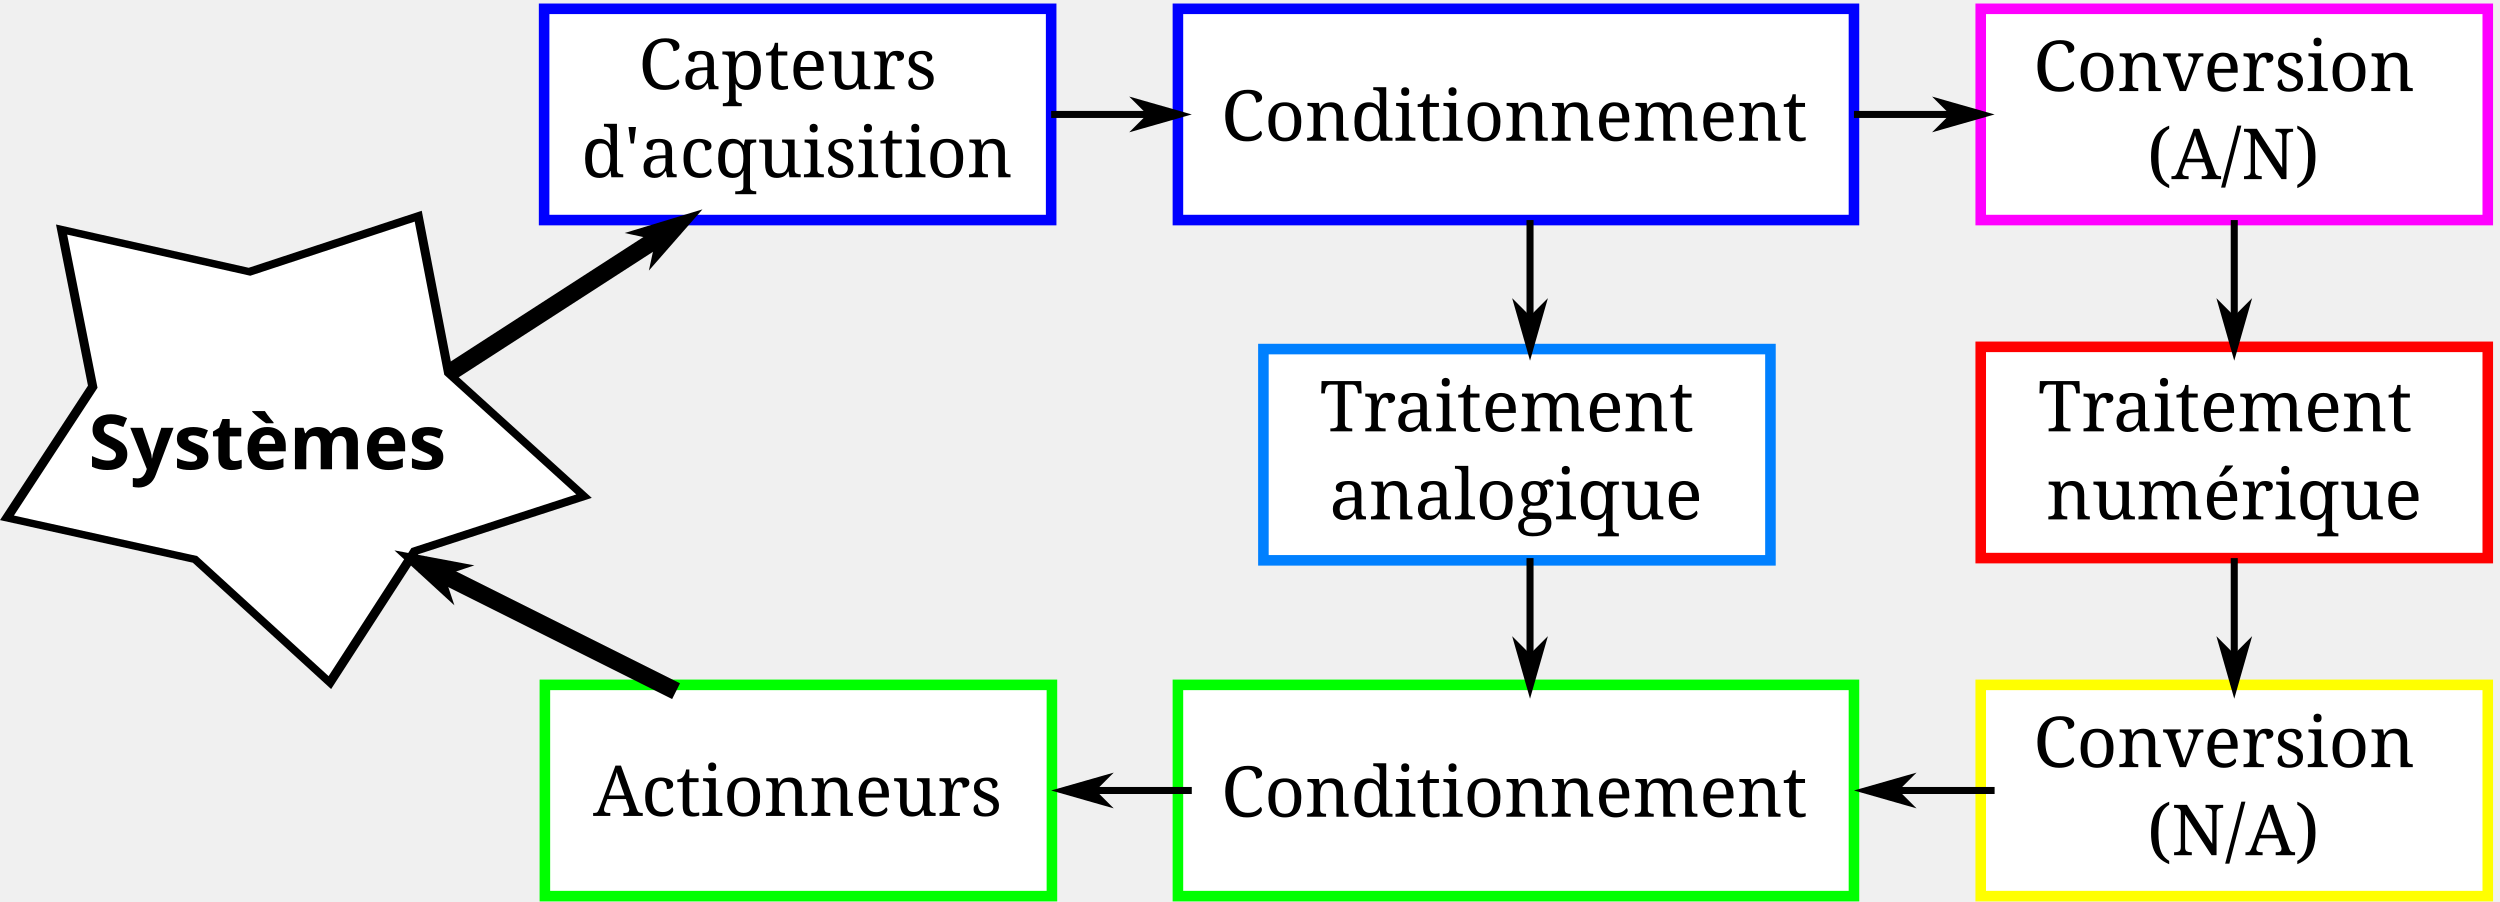
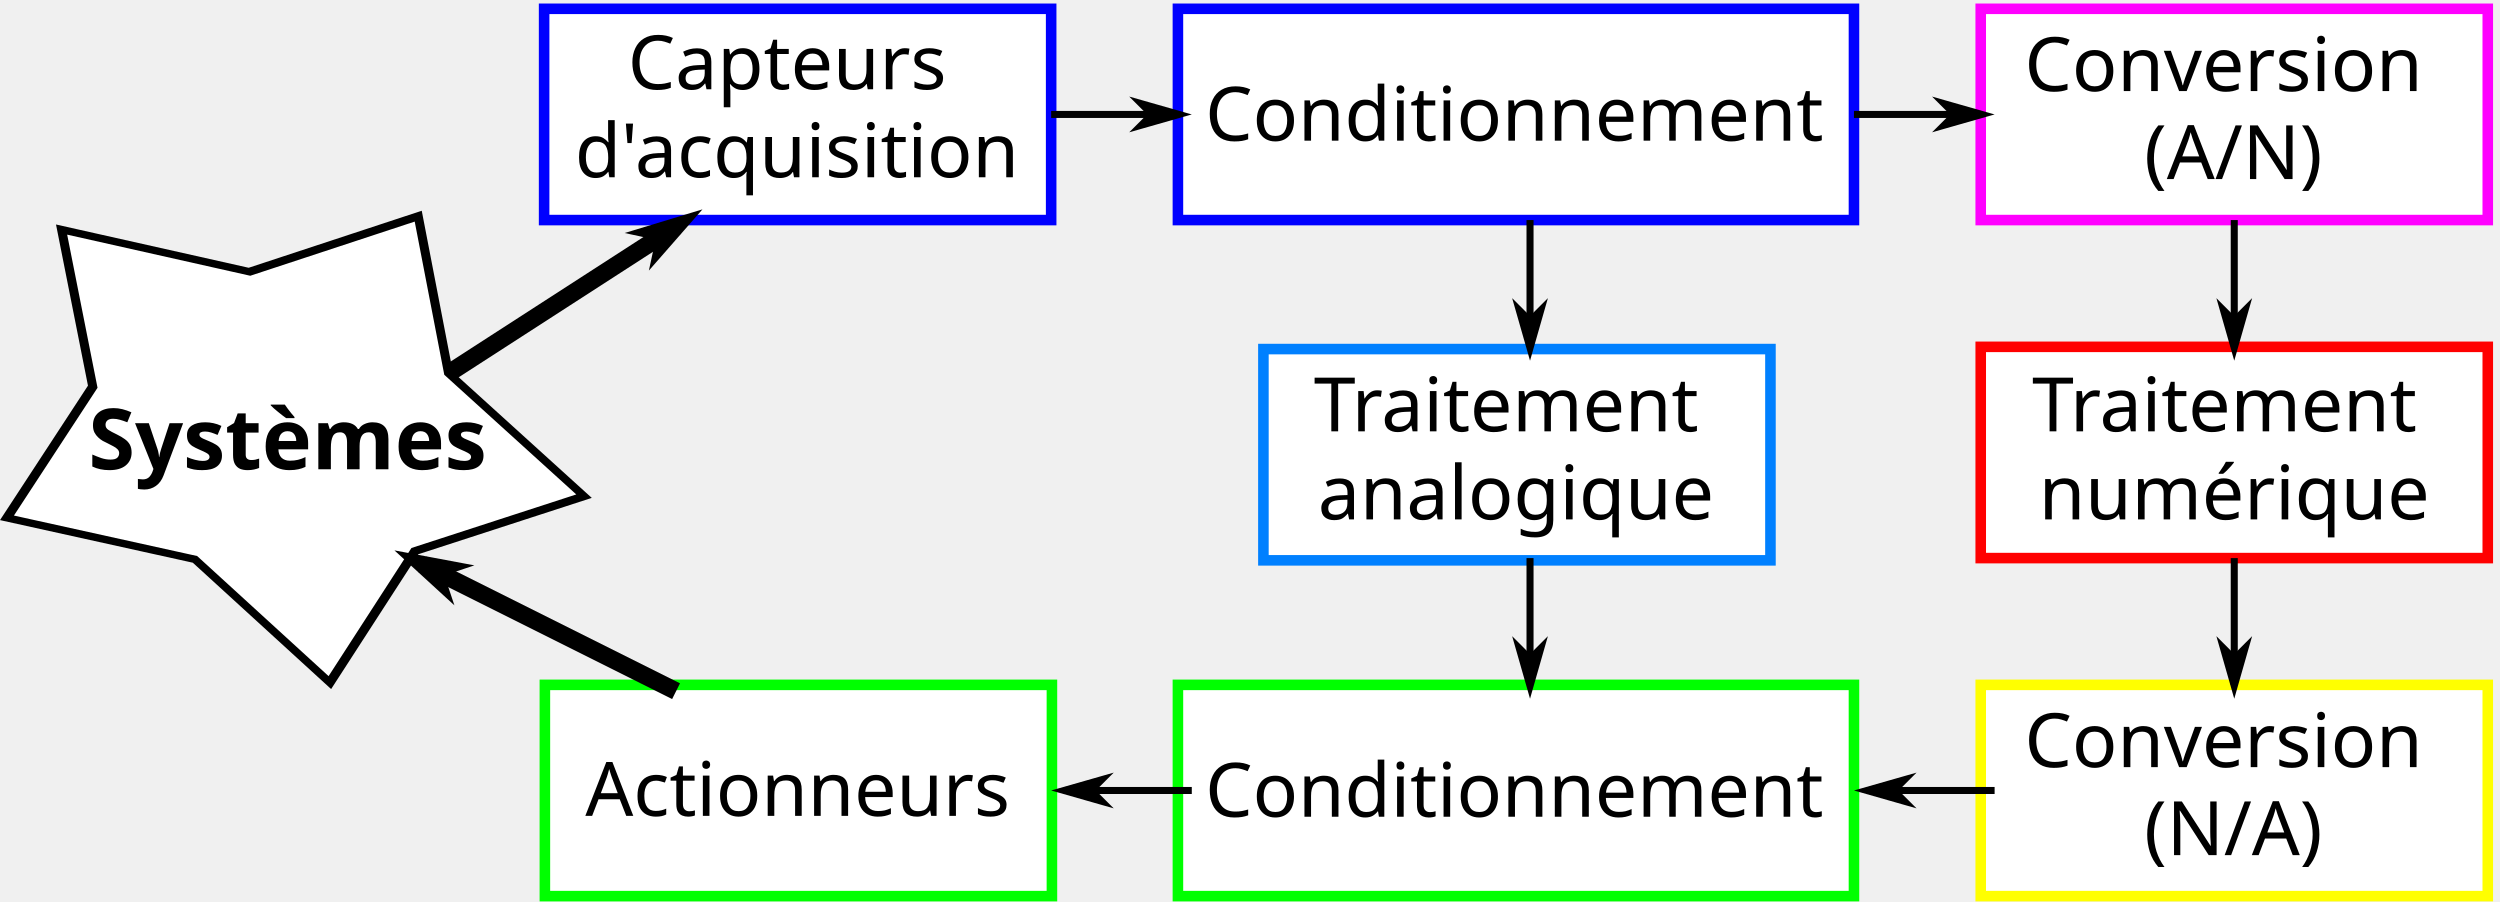
- <svg xmlns="http://www.w3.org/2000/svg" version="1.1" viewBox="0 0 355 128">
-   <defs>
+ <svg xmlns="http://www.w3.org/2000/svg" version="1.1" viewBox="0 0 355 128" id="svg463">
+   <defs id="defs373">
    <marker id="Arrow1Send" overflow="visible" orient="auto">
-       <path transform="matrix(-.2 0 0 -.2 -1.2 0)" d="m0 0 5-5-17.5 5 17.5 5z" fill-rule="evenodd" stroke="#000" stroke-width="1pt" />
+       <path transform="matrix(-.2 0 0 -.2 -1.2 0)" d="m0 0 5-5-17.5 5 17.5 5z" fill-rule="evenodd" stroke="#000" stroke-width="1pt" id="path367" />
    </marker>
    <marker id="Arrow1Mend" overflow="visible" orient="auto">
-       <path transform="matrix(-.4 0 0 -.4 -4 0)" d="m0 0 5-5-17.5 5 17.5 5z" fill-rule="evenodd" stroke="#000" stroke-width="1pt" />
+       <path transform="matrix(-.4 0 0 -.4 -4 0)" d="m0 0 5-5-17.5 5 17.5 5z" fill-rule="evenodd" stroke="#000" stroke-width="1pt" id="path370" />
    </marker>
  </defs>
-   <g transform="translate(5.7437 6.879)">
-     <path transform="matrix(.84858 .24043 -.19228 .67865 36.359 -31.891)" d="m74.045 114.44-23.788 19.925-7.402 30.134-26.3-16.467-30.947 2.272 7.533-30.102-11.724-28.73 30.956-2.137 23.701-20.028 11.599 28.781z" color="#000000" fill="#fff" stroke="#000" stroke-width="1.5" />
-     <rect x="71.521" y="-5.629" width="72" height="30" color="#000000" fill="#fff" stroke="#00f" stroke-width="1.5" />
-     <text x="107.414" y="5.792" fill="#000000" font-family="serif" font-size="10px" text-align="center" text-anchor="middle">
-       <tspan x="107.414" y="5.792" style="line-height:1.25">Capteurs</tspan>
-       <tspan x="107.414" y="18.292" style="line-height:1.25">d'acquisition</tspan>
+   <g transform="translate(5.7437 6.879)" id="g435">
+     <path transform="matrix(.84858 .24043 -.19228 .67865 36.359 -31.891)" d="m74.045 114.44-23.788 19.925-7.402 30.134-26.3-16.467-30.947 2.272 7.533-30.102-11.724-28.73 30.956-2.137 23.701-20.028 11.599 28.781z" color="#000000" fill="#fff" stroke="#000" stroke-width="1.5" id="path375" />
+     <rect x="71.521" y="-5.629" width="72" height="30" color="#000000" fill="#fff" stroke="#00f" stroke-width="1.5" id="rect377" />
+     <text x="107.414" y="5.792" fill="#000000" font-family="serif" font-size="10px" text-align="center" text-anchor="middle" id="text383" style="-inkscape-font-specification:'Noto Sans';font-family:'Noto Sans';font-weight:normal;font-style:normal;font-stretch:normal;font-variant:normal;font-size:10.667px">
+       <tspan x="107.414" y="5.792" style="line-height:1.25;-inkscape-font-specification:'Noto Sans';font-family:'Noto Sans';font-weight:normal;font-style:normal;font-stretch:normal;font-variant:normal;font-size:10.667px" id="tspan379">Capteurs</tspan>
+       <tspan x="107.414" y="18.292" style="line-height:1.25;-inkscape-font-specification:'Noto Sans';font-family:'Noto Sans';font-weight:normal;font-style:normal;font-stretch:normal;font-variant:normal;font-size:10.667px" id="tspan381">d'acquisition</tspan>
    </text>
-     <rect x="161.52" y="-5.629" width="96" height="30" color="#000000" fill="#fff" stroke="#00f" stroke-width="1.5" />
-     <text x="209.282" y="13.099" fill="#000000" font-family="serif" text-align="center" text-anchor="middle">
-       <tspan x="209.282" y="13.099" font-family="serif" font-size="10px" style="line-height:1.25">Conditionnement</tspan>
+     <rect x="161.52" y="-5.629" width="96" height="30" color="#000000" fill="#fff" stroke="#00f" stroke-width="1.5" id="rect385" />
+     <text x="209.282" y="13.099" fill="#000000" font-family="serif" text-align="center" text-anchor="middle" id="text389" style="-inkscape-font-specification:'Noto Sans';font-family:'Noto Sans';font-weight:normal;font-style:normal;font-stretch:normal;font-variant:normal;font-size:10.667px">
+       <tspan x="209.282" y="13.099" font-family="serif" font-size="10px" style="line-height:1.25;-inkscape-font-specification:'Noto Sans';font-family:'Noto Sans';font-weight:normal;font-style:normal;font-stretch:normal;font-variant:normal;font-size:10.667px" id="tspan387">Conditionnement</tspan>
    </text>
-     <rect x="275.52" y="-5.629" width="72" height="30" color="#000000" fill="#fff" stroke="#f0f" stroke-width="1.5" />
-     <text x="311.382" y="6.053" fill="#000000" font-family="serif" font-size="10px" text-align="center" text-anchor="middle">
-       <tspan x="311.382" y="6.053" style="line-height:1.25">Conversion</tspan>
-       <tspan x="311.382" y="18.553" style="line-height:1.25">(A/N)</tspan>
+     <rect x="275.52" y="-5.629" width="72" height="30" color="#000000" fill="#fff" stroke="#f0f" stroke-width="1.5" id="rect391" />
+     <text x="311.382" y="6.053" fill="#000000" font-family="serif" font-size="10px" text-align="center" text-anchor="middle" id="text397" style="-inkscape-font-specification:'Noto Sans';font-family:'Noto Sans';font-weight:normal;font-style:normal;font-stretch:normal;font-variant:normal;font-size:10.667px">
+       <tspan x="311.382" y="6.053" style="line-height:1.25;-inkscape-font-specification:'Noto Sans';font-family:'Noto Sans';font-weight:normal;font-style:normal;font-stretch:normal;font-variant:normal;font-size:10.667px" id="tspan393">Conversion</tspan>
+       <tspan x="311.382" y="18.553" style="line-height:1.25;-inkscape-font-specification:'Noto Sans';font-family:'Noto Sans';font-weight:normal;font-style:normal;font-stretch:normal;font-variant:normal;font-size:10.667px" id="tspan395">(A/N)</tspan>
    </text>
-     <rect x="173.66" y="42.689" width="72" height="30" color="#000000" fill="#fff" stroke="#0080ff" stroke-width="1.5" />
-     <text x="209.521" y="54.371" fill="#000000" font-family="serif" font-size="10px" text-align="center" text-anchor="middle">
-       <tspan x="209.521" y="54.371" style="line-height:1.25">Traitement</tspan>
-       <tspan x="209.521" y="66.871" style="line-height:1.25">analogique</tspan>
+     <rect x="173.66" y="42.689" width="72" height="30" color="#000000" fill="#fff" stroke="#0080ff" stroke-width="1.5" id="rect399" />
+     <text x="209.521" y="54.371" fill="#000000" font-family="serif" font-size="10px" text-align="center" text-anchor="middle" id="text405" style="-inkscape-font-specification:'Noto Sans';font-family:'Noto Sans';font-weight:normal;font-style:normal;font-stretch:normal;font-variant:normal;font-size:10.667px">
+       <tspan x="209.521" y="54.371" style="line-height:1.25;-inkscape-font-specification:'Noto Sans';font-family:'Noto Sans';font-weight:normal;font-style:normal;font-stretch:normal;font-variant:normal;font-size:10.667px" id="tspan401">Traitement</tspan>
+       <tspan x="209.521" y="66.871" style="line-height:1.25;-inkscape-font-specification:'Noto Sans';font-family:'Noto Sans';font-weight:normal;font-style:normal;font-stretch:normal;font-variant:normal;font-size:10.667px" id="tspan403">analogique</tspan>
    </text>
-     <rect x="275.52" y="42.371" width="72" height="30" color="#000000" fill="#fff" stroke="#f00" stroke-width="1.5" />
-     <text x="311.514" y="54.371" fill="#000000" font-family="serif" font-size="10px" text-align="center" text-anchor="middle">
-       <tspan x="311.514" y="54.371" style="line-height:1.25">Traitement</tspan>
-       <tspan x="311.514" y="66.871" style="line-height:1.25">numérique</tspan>
+     <rect x="275.52" y="42.371" width="72" height="30" color="#000000" fill="#fff" stroke="#f00" stroke-width="1.5" id="rect407" />
+     <text x="311.514" y="54.371" fill="#000000" font-family="serif" font-size="10px" text-align="center" text-anchor="middle" id="text413" style="-inkscape-font-specification:'Noto Sans';font-family:'Noto Sans';font-weight:normal;font-style:normal;font-stretch:normal;font-variant:normal;font-size:10.667px">
+       <tspan x="311.514" y="54.371" style="line-height:1.25;-inkscape-font-specification:'Noto Sans';font-family:'Noto Sans';font-weight:normal;font-style:normal;font-stretch:normal;font-variant:normal;font-size:10.667px" id="tspan409">Traitement</tspan>
+       <tspan x="311.514" y="66.871" style="line-height:1.25;-inkscape-font-specification:'Noto Sans';font-family:'Noto Sans';font-weight:normal;font-style:normal;font-stretch:normal;font-variant:normal;font-size:10.667px" id="tspan411">numérique</tspan>
    </text>
-     <rect x="275.52" y="90.371" width="72" height="30" color="#000000" fill="#fff" stroke="#ff0" stroke-width="1.5" />
-     <text x="311.382" y="102.053" fill="#000000" font-family="serif" font-size="10px" text-align="center" text-anchor="middle">
-       <tspan x="311.382" y="102.053" style="line-height:1.25">Conversion</tspan>
-       <tspan x="311.382" y="114.553" style="line-height:1.25">(N/A)</tspan>
+     <rect x="275.52" y="90.371" width="72" height="30" color="#000000" fill="#fff" stroke="#ff0" stroke-width="1.5" id="rect415" />
+     <text x="311.382" y="102.053" fill="#000000" font-family="serif" font-size="10px" text-align="center" text-anchor="middle" id="text421" style="-inkscape-font-specification:'Noto Sans';font-family:'Noto Sans';font-weight:normal;font-style:normal;font-stretch:normal;font-variant:normal;font-size:10.667px">
+       <tspan x="311.382" y="102.053" style="line-height:1.25;-inkscape-font-specification:'Noto Sans';font-family:'Noto Sans';font-weight:normal;font-style:normal;font-stretch:normal;font-variant:normal;font-size:10.667px" id="tspan417">Conversion</tspan>
+       <tspan x="311.382" y="114.553" style="line-height:1.25;-inkscape-font-specification:'Noto Sans';font-family:'Noto Sans';font-weight:normal;font-style:normal;font-stretch:normal;font-variant:normal;font-size:10.667px" id="tspan419">(N/A)</tspan>
    </text>
-     <rect x="161.52" y="90.371" width="96" height="30" color="#000000" fill="#fff" stroke="#0f0" stroke-width="1.5" />
-     <text x="209.282" y="109.099" fill="#000000" font-family="serif" text-align="center" text-anchor="middle">
-       <tspan x="209.282" y="109.099" font-family="serif" font-size="10px" style="line-height:1.25">Conditionnement</tspan>
+     <rect x="161.52" y="90.371" width="96" height="30" color="#000000" fill="#fff" stroke="#0f0" stroke-width="1.5" id="rect423" />
+     <text x="209.282" y="109.099" fill="#000000" font-family="serif" text-align="center" text-anchor="middle" id="text427" style="-inkscape-font-specification:'Noto Sans';font-family:'Noto Sans';font-weight:normal;font-style:normal;font-stretch:normal;font-variant:normal;font-size:10.667px">
+       <tspan x="209.282" y="109.099" font-family="serif" font-size="10px" style="line-height:1.25;-inkscape-font-specification:'Noto Sans';font-family:'Noto Sans';font-weight:normal;font-style:normal;font-stretch:normal;font-variant:normal;font-size:10.667px" id="tspan425">Conditionnement</tspan>
    </text>
-     <rect x="71.629" y="90.371" width="72" height="30" color="#000000" fill="#fff" stroke="#0f0" stroke-width="1.5" />
-     <text x="107.521" y="108.979" fill="#000000" font-family="serif" text-align="center" text-anchor="middle">
-       <tspan x="107.521" y="108.979" font-family="serif" font-size="10px" style="line-height:1.25">Actionneurs</tspan>
+     <rect x="71.629" y="90.371" width="72" height="30" color="#000000" fill="#fff" stroke="#0f0" stroke-width="1.5" id="rect429" />
+     <text x="107.521" y="108.979" fill="#000000" font-family="serif" text-align="center" text-anchor="middle" id="text433" style="-inkscape-font-specification:'Noto Sans';font-family:'Noto Sans';font-weight:normal;font-style:normal;font-stretch:normal;font-variant:normal;font-size:10.667px">
+       <tspan x="107.521" y="108.979" font-family="serif" font-size="10px" style="line-height:1.25;-inkscape-font-specification:'Noto Sans';font-family:'Noto Sans';font-weight:normal;font-style:normal;font-stretch:normal;font-variant:normal;font-size:10.667px" id="tspan431">Actionneurs</tspan>
    </text>
  </g>
-   <path d="m63.698 53.014 32.303-20.864" color="#000000" fill="none" marker="none" marker-end="url(#Arrow1Send)" stroke="#000" stroke-width="2.5" />
-   <path d="m96.001 98.15-36-18" color="#000000" fill="none" marker="none" marker-end="url(#Arrow1Send)" stroke="#000" stroke-width="2.5" />
-   <text x="12.562" y="66.637" fill="#000000" font-family="sans-serif" font-size="12.934px" font-weight="bold" stroke-width="1.078">
-     <tspan x="12.562" y="66.637" font-family="sans-serif" font-size="10.779px" stroke-width="1.078" style="line-height:1.25">Systèmes</tspan>
+   <path d="m63.698 53.014 32.303-20.864" color="#000000" fill="none" marker="none" marker-end="url(#Arrow1Send)" stroke="#000" stroke-width="2.5" id="path437" />
+   <path d="m96.001 98.15-36-18" color="#000000" fill="none" marker="none" marker-end="url(#Arrow1Send)" stroke="#000" stroke-width="2.5" id="path439" />
+   <text x="12.562" y="66.637" fill="#000000" font-family="sans-serif" font-size="12.934px" font-weight="bold" stroke-width="1.078" id="text443" style="-inkscape-font-specification:'Noto Sans Bold';font-family:'Noto Sans';font-weight:bold;font-style:normal;font-stretch:normal;font-variant:normal;font-size:12px">
+     <tspan x="12.562" y="66.637" font-family="sans-serif" font-size="10.779px" stroke-width="1.078" style="line-height:1.25;-inkscape-font-specification:'Noto Sans Bold';font-family:'Noto Sans';font-weight:bold;font-style:normal;font-stretch:normal;font-variant:normal;font-size:12px" id="tspan441">Systèmes</tspan>
  </text>
-   <g transform="translate(5.7437 6.879)" fill="none" stroke="#000">
-     <path d="m143.52 9.371h18" color="#000000" marker="none" marker-end="url(#Arrow1Mend)" />
-     <path d="m163.49 105.37h-18" color="#000000" marker="none" marker-end="url(#Arrow1Mend)" />
-     <path d="m277.49 105.37h-18" color="#000000" marker="none" marker-end="url(#Arrow1Mend)" />
-     <path d="m211.52 24.371v18" color="#000000" marker="none" marker-end="url(#Arrow1Mend)" />
-     <path d="m211.52 72.371v18" color="#000000" marker="none" marker-end="url(#Arrow1Mend)" />
-     <path d="m257.52 9.371h18" color="#000000" marker="none" marker-end="url(#Arrow1Mend)" />
-     <path d="m311.52 24.371v18" color="#000000" marker="none" marker-end="url(#Arrow1Mend)" />
-     <path d="m311.52 72.371v18" color="#000000" marker="none" marker-end="url(#Arrow1Mend)" />
+   <g transform="translate(5.7437 6.879)" fill="none" stroke="#000" id="g461">
+     <path d="m143.52 9.371h18" color="#000000" marker="none" marker-end="url(#Arrow1Mend)" id="path445" />
+     <path d="m163.49 105.37h-18" color="#000000" marker="none" marker-end="url(#Arrow1Mend)" id="path447" />
+     <path d="m277.49 105.37h-18" color="#000000" marker="none" marker-end="url(#Arrow1Mend)" id="path449" />
+     <path d="m211.52 24.371v18" color="#000000" marker="none" marker-end="url(#Arrow1Mend)" id="path451" />
+     <path d="m211.52 72.371v18" color="#000000" marker="none" marker-end="url(#Arrow1Mend)" id="path453" />
+     <path d="m257.52 9.371h18" color="#000000" marker="none" marker-end="url(#Arrow1Mend)" id="path455" />
+     <path d="m311.52 24.371v18" color="#000000" marker="none" marker-end="url(#Arrow1Mend)" id="path457" />
+     <path d="m311.52 72.371v18" color="#000000" marker="none" marker-end="url(#Arrow1Mend)" id="path459" />
  </g>
</svg>
